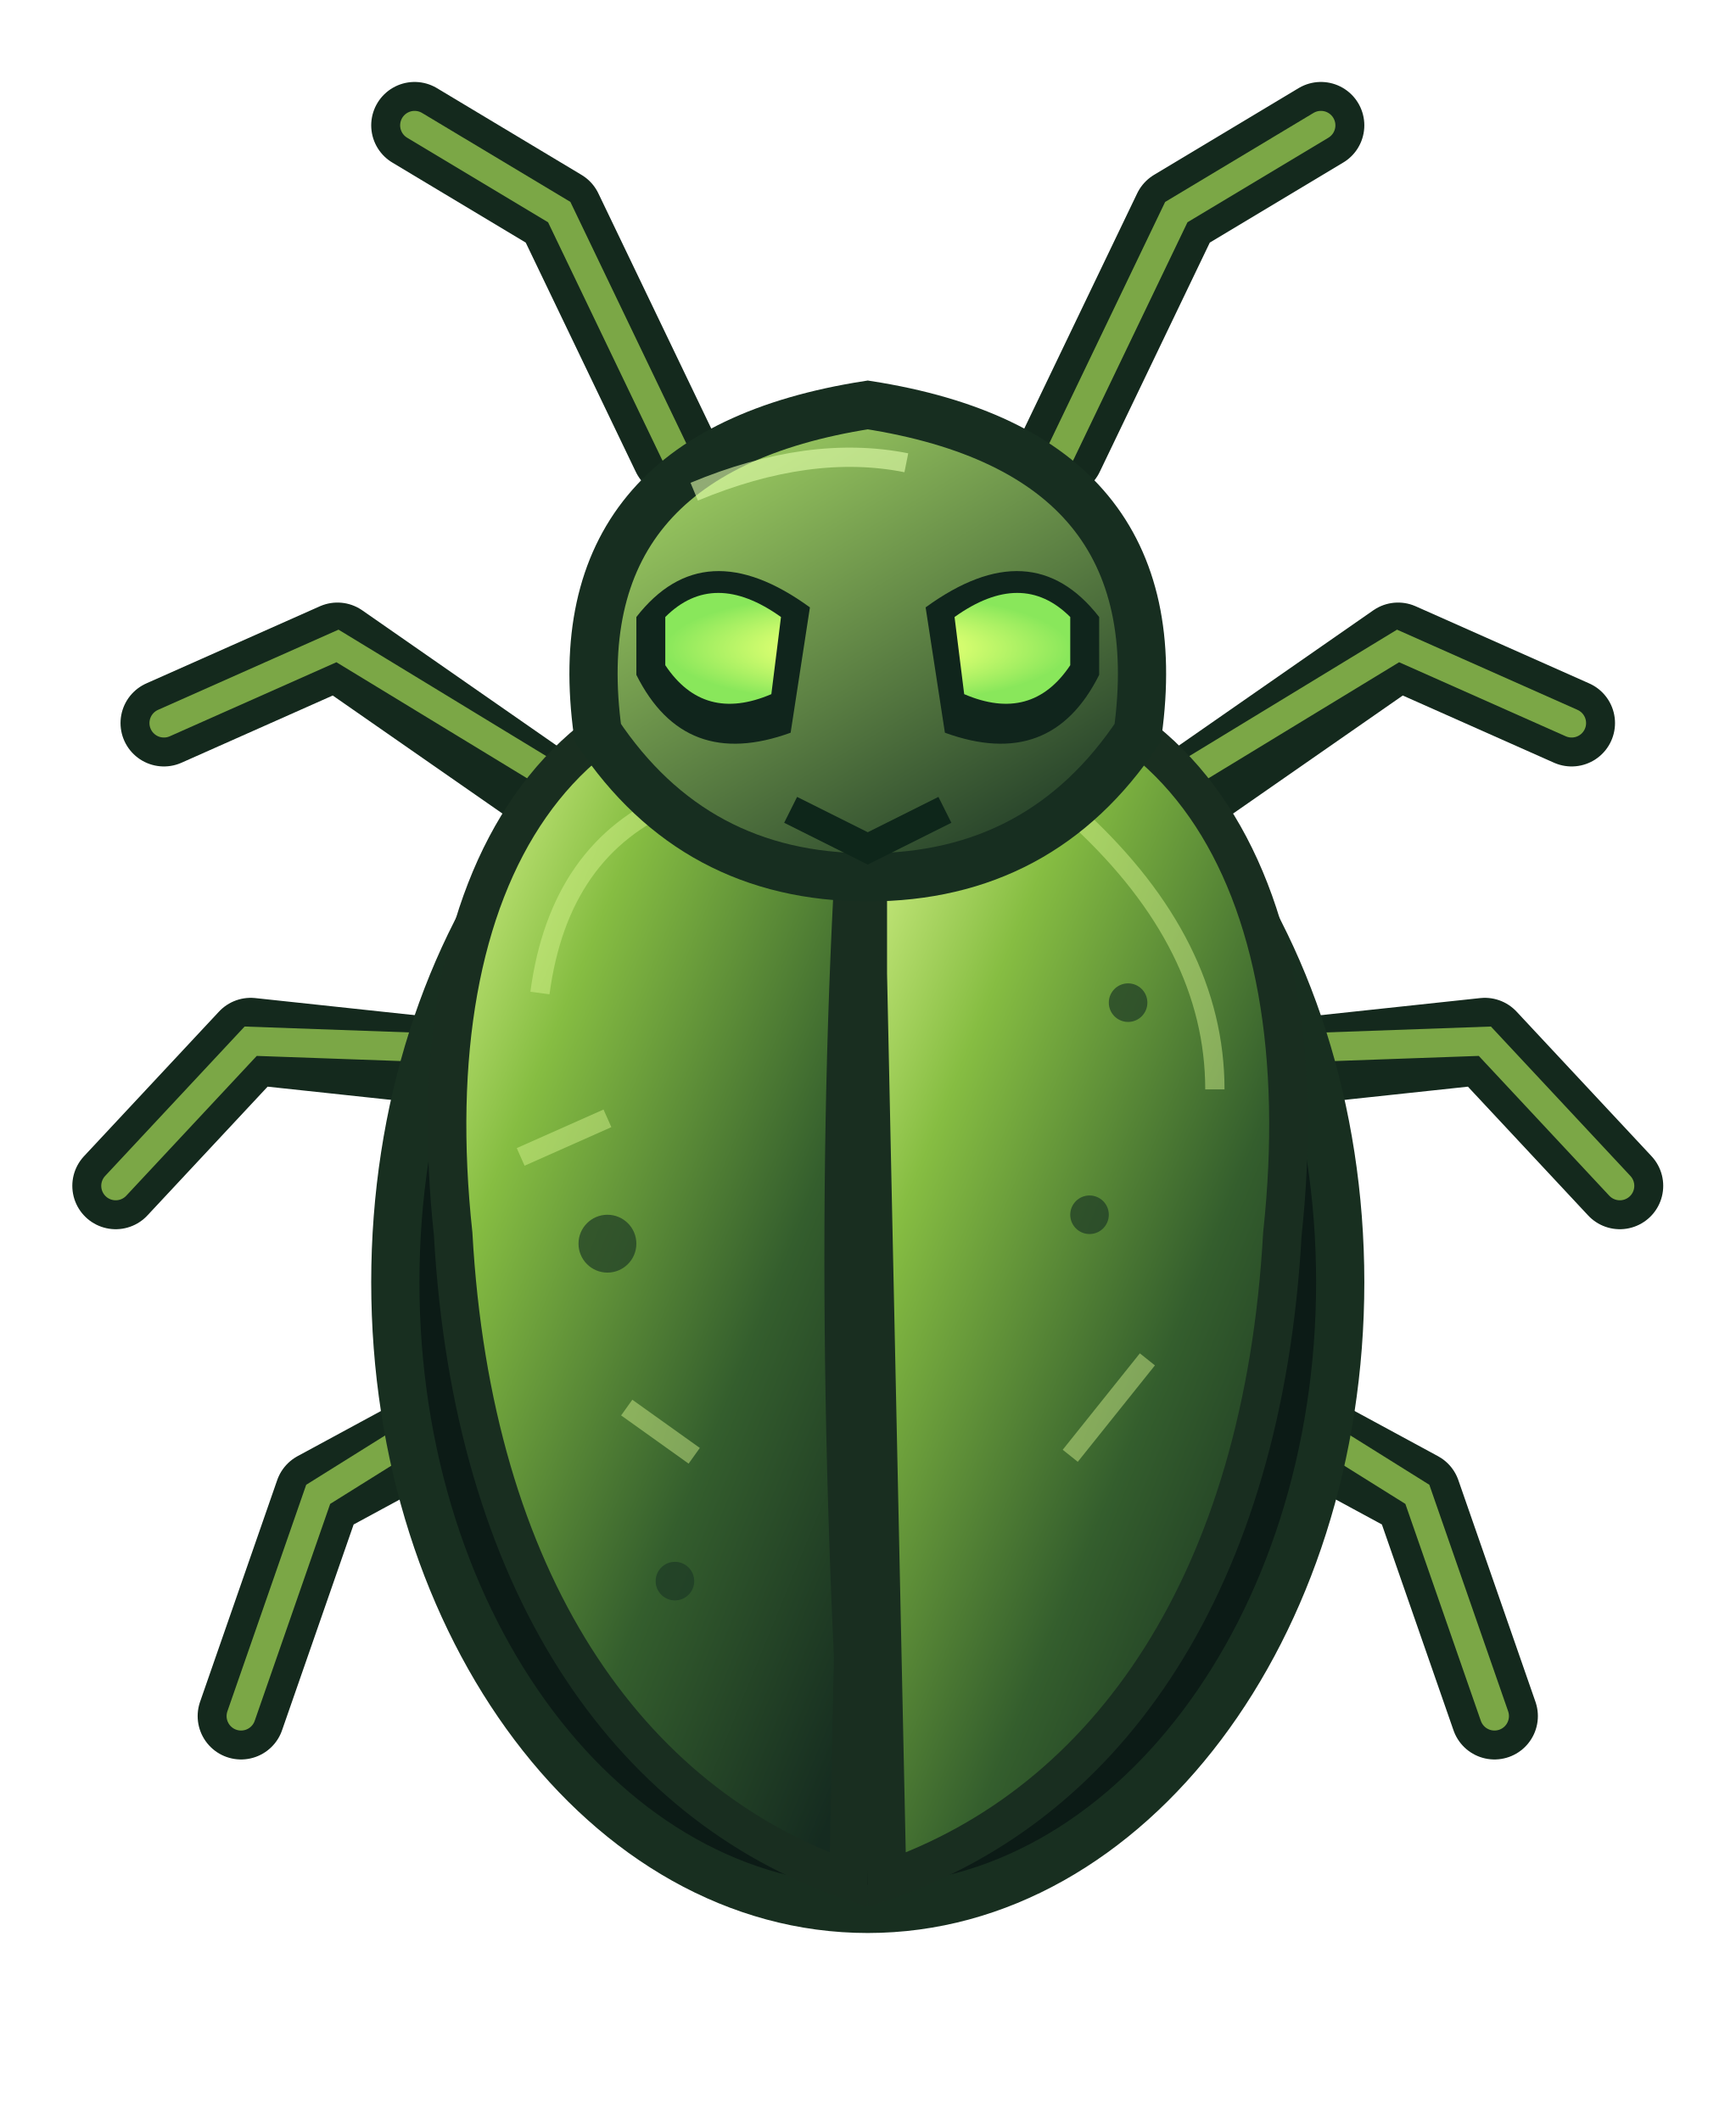
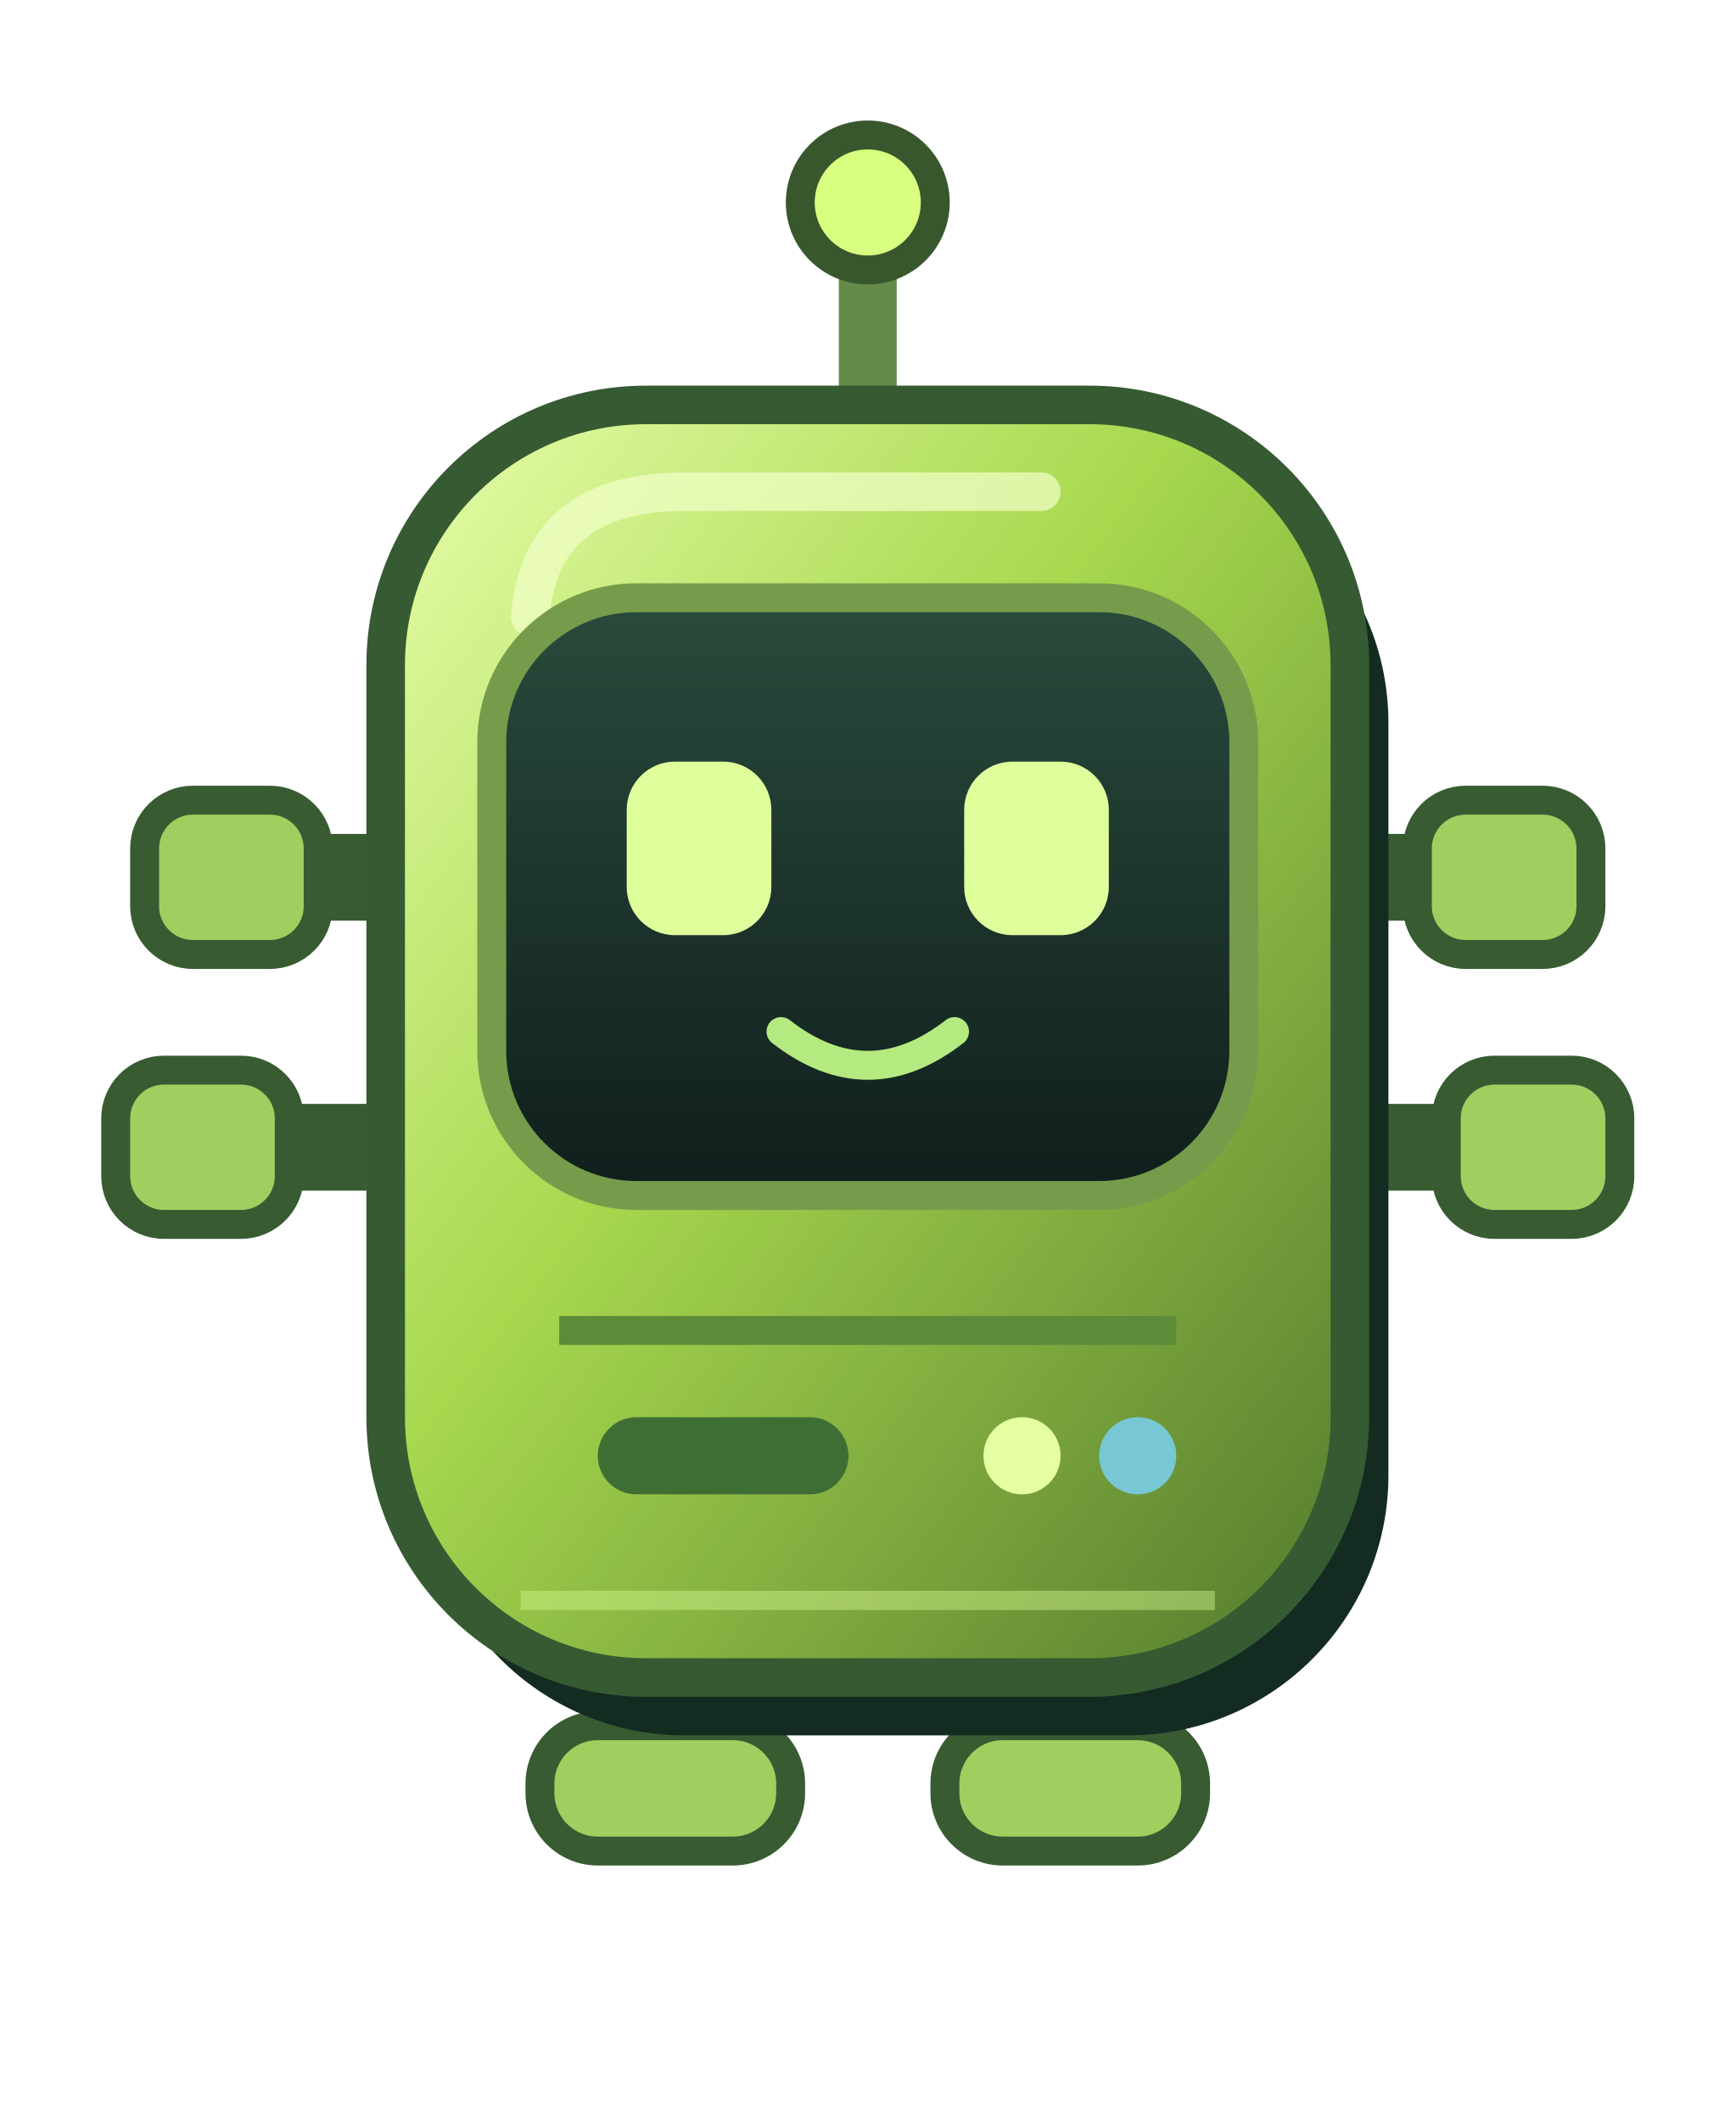
<svg xmlns="http://www.w3.org/2000/svg" viewBox="0 0 180 220">
  <defs>
-     <linearGradient id="shell" x1="0" x2=".85" y2="1">
-       <stop stop-color="#e7ff9a" />
-       <stop offset=".3" stop-color="#86bd42" />
-       <stop offset=".68" stop-color="#345e2d" />
-       <stop offset="1" stop-color="#152b20" />
+     <linearGradient id="body" x1="0" y1="0" x2="1" y2="1">
+       <stop stop-color="#e9ffad" />
+       <stop offset=".42" stop-color="#a7d84e" />
+       <stop offset="1" stop-color="#52782d" />
    </linearGradient>
-     <linearGradient id="head" x2=".7" y2="1">
-       <stop stop-color="#b3e66c" />
-       <stop offset="1" stop-color="#243f29" />
+     <linearGradient id="screen" x1="0" y1="0" x2="0" y2="1">
+       <stop stop-color="#294b3c" />
+       <stop offset="1" stop-color="#101e1c" />
    </linearGradient>
-     <radialGradient id="eye">
-       <stop stop-color="#fffbc4" />
-       <stop offset=".4" stop-color="#ddff71" />
-       <stop offset="1" stop-color="#89e75b" />
-     </radialGradient>
  </defs>
-   <g fill="none" stroke="#14291d" stroke-width="9" stroke-linecap="round" stroke-linejoin="round">
-     <path d="M58 83 35 67 17 75 M54 111 26 108 12 123 M57 142 33 155 25 178 M122 83 145 67 163 75 M126 111 154 108 168 123 M123 142 147 155 155 178" />
-     <path d="M70 47 58 22 43 13 M110 47 122 22 137 13" />
+   <path d="M90 42V25" stroke="#638b47" stroke-width="6" stroke-linecap="round" />
+   <circle cx="90" cy="21" r="7" fill="#d9ff80" stroke="#39572d" stroke-width="3" />
+   <g stroke="#385b32" stroke-width="9" stroke-linecap="round">
+     <path d="M45 91H28 M45 119H25 M135 91h17 M135 119h20" />
+     <path d="M69 166v18 M111 166v18" />
  </g>
-   <g fill="none" stroke="#7ba746" stroke-width="3" stroke-linecap="round">
-     <path d="M58 81 35 67 17 75 M54 109 26 108 12 123 M57 140 33 155 25 178 M122 81 145 67 163 75 M126 109 154 108 168 123 M123 140 147 155 155 178 M70 47 58 22 43 13 M110 47 122 22 137 13" />
+   <g fill="#a0cf60" stroke="#385b32" stroke-width="3">
+     <rect x="15" y="83" width="18" height="16" rx="5" />
+     <rect x="12" y="111" width="18" height="16" rx="5" />
+     <rect x="147" y="83" width="18" height="16" rx="5" />
+     <rect x="150" y="111" width="18" height="16" rx="5" />
+     <rect x="56" y="179" width="26" height="13" rx="6" />
+     <rect x="98" y="179" width="26" height="13" rx="6" />
  </g>
-   <ellipse cx="90" cy="133" rx="49" ry="65" fill="#0c1b16" stroke="#182f20" stroke-width="5" />
-   <path d="M90 70 C58 66 43 91 47 128 C49 164 65 187 88 195 L90 101Z" fill="url(#shell)" stroke="#192e20" stroke-width="4" />
-   <path d="M90 70 C122 66 137 91 133 128 C131 164 115 187 92 195 L90 101Z" fill="url(#shell)" stroke="#192e20" stroke-width="4" />
-   <path d="M90 76 Q86 128 90 190" fill="none" stroke="#192e20" stroke-width="5" />
-   <g fill="none" stroke="#d9f691" opacity=".45" stroke-width="2">
-     <path d="M56 103 Q58 88 70 83 M54 120 63 116 M112 85 Q126 98 126 113 M111 151 119 141 M65 146 72 151" />
-   </g>
-   <g fill="#1c3925" opacity=".7">
-     <circle cx="63" cy="129" r="3" />
-     <circle cx="113" cy="126" r="2" />
-     <circle cx="70" cy="164" r="2" />
-     <circle cx="117" cy="104" r="2" />
-   </g>
-   <path d="M62 76 Q58 47 90 42 Q122 47 118 76 Q108 91 90 91 Q72 91 62 76Z" fill="url(#head)" stroke="#172e20" stroke-width="5" />
-   <path d="M66 64 Q73 55 84 63 L82 76 Q71 80 66 70Z M114 64 Q107 55 96 63 L98 76 Q109 80 114 70Z" fill="#10251c" />
-   <path d="M69 64 Q74 59 81 64 L80 72 Q73 75 69 69Z M111 64 Q106 59 99 64 L100 72 Q107 75 111 69Z" fill="url(#eye)" />
-   <path d="M82 84 90 88 98 84" fill="none" stroke="#0e261a" stroke-width="3" />
-   <path d="M72 51 Q84 46 94 48" fill="none" stroke="#e2ffab" stroke-width="2" opacity=".6" />
+   <rect x="40" y="42" width="100" height="132" rx="27" fill="#142b22" transform="translate(4 6)" />
+   <rect x="40" y="42" width="100" height="132" rx="27" fill="url(#body)" stroke="#365a32" stroke-width="4" />
+   <path d="M55 64Q56 51 71 51H108" fill="none" stroke="#f2ffc9" stroke-width="4" stroke-linecap="round" opacity=".7" />
+   <rect x="51" y="62" width="78" height="62" rx="15" fill="url(#screen)" stroke="#769c4b" stroke-width="3" />
+   <rect x="65" y="79" width="15" height="18" rx="5" fill="#dfff9d" />
+   <rect x="100" y="79" width="15" height="18" rx="5" fill="#dfff9d" />
+   <path d="M81 107q9 7 18 0" fill="none" stroke="#b5ea80" stroke-width="3" stroke-linecap="round" />
+   <path d="M58 138h64" stroke="#5d8b38" stroke-width="3" />
+   <rect x="62" y="147" width="26" height="8" rx="4" fill="#3f6e35" />
+   <circle cx="106" cy="151" r="4" fill="#e6ffa2" />
+   <circle cx="118" cy="151" r="4" fill="#77c8d4" />
+   <path d="M54 166h72" stroke="#d4f68d" stroke-width="2" opacity=".45" />
</svg>
